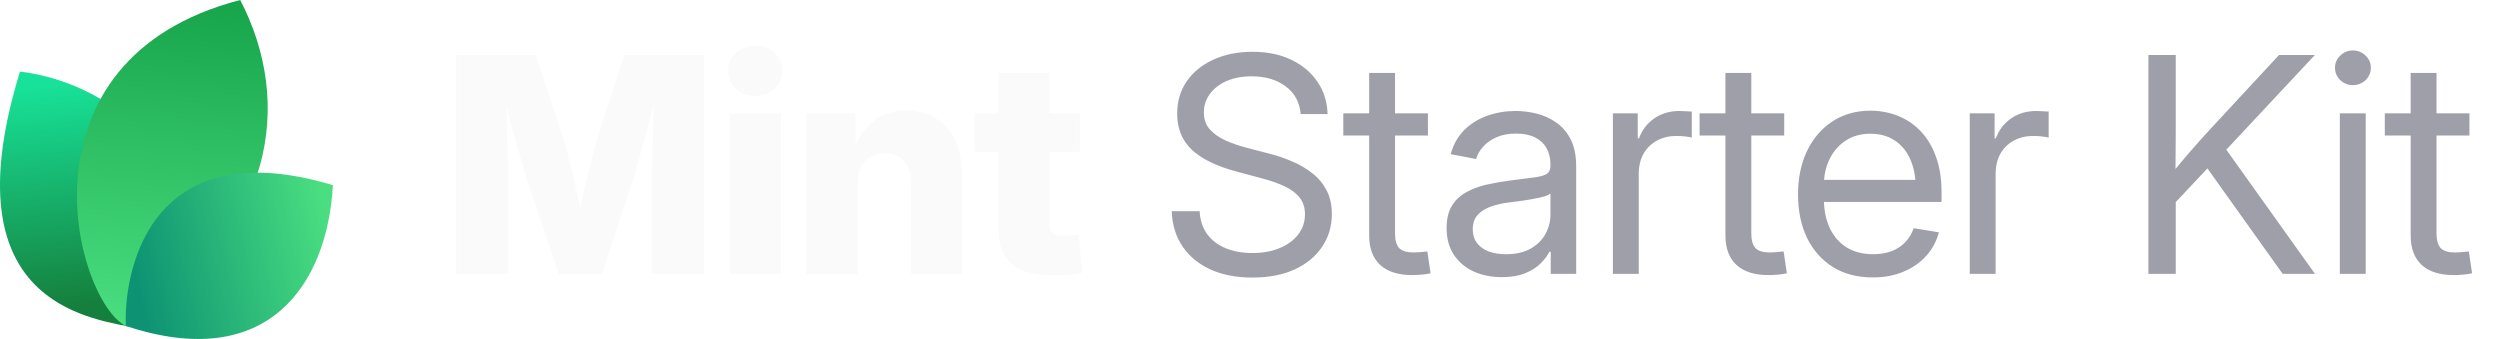
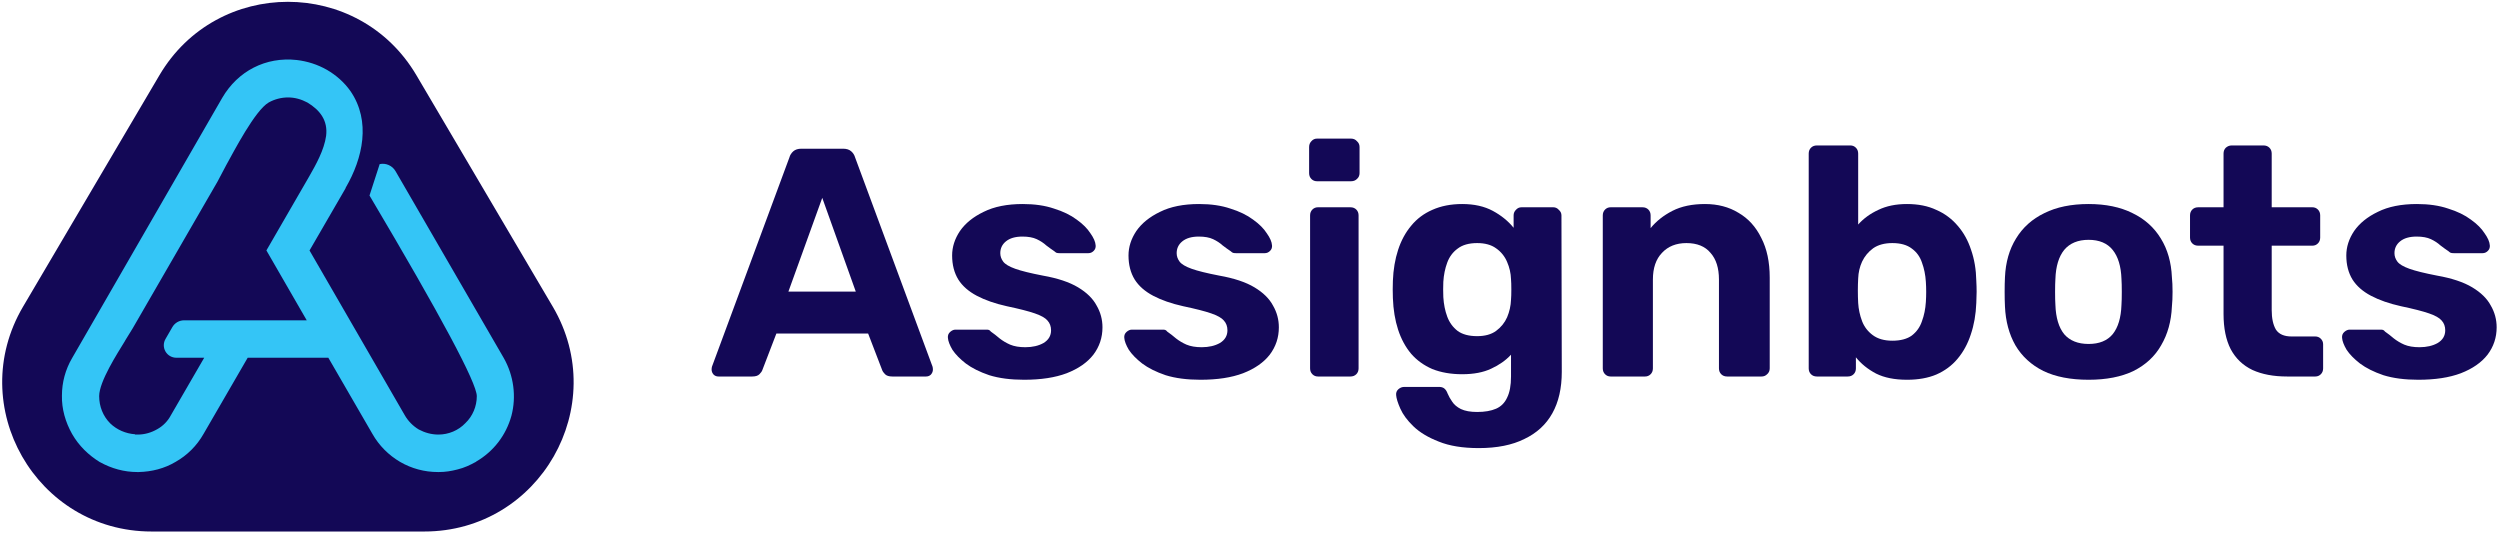
- <svg xmlns="http://www.w3.org/2000/svg" width="177" height="24" viewBox="0 0 177 24" fill="none">
-   <path d="M9.061 23.108C5.268 22.377 -3.391 20.627 1.417 5.064C9.634 6.099 16.973 14.064 9.061 23.108Z" fill="url(#paint0_linear_17557_2145)" />
-   <path d="M8.919 23.094C5.276 21.222 0.784 4.209 17.007 0C20.757 7.193 19.621 16.545 8.919 23.094Z" fill="url(#paint1_linear_17557_2145)" />
-   <path d="M8.914 23.079C8.735 19.882 10.159 9.085 23.57 13.111C23.181 20.123 18.984 26.418 8.914 23.079Z" fill="url(#paint2_linear_17557_2145)" />
-   <path d="M32.301 19.392V3.894H37.938L39.925 9.948C40.036 10.315 40.164 10.787 40.31 11.362C40.462 11.938 40.611 12.552 40.757 13.204C40.91 13.855 41.048 14.483 41.173 15.086C41.305 15.682 41.412 16.192 41.495 16.615H40.695C40.771 16.192 40.871 15.682 40.996 15.086C41.128 14.49 41.267 13.866 41.412 13.214C41.565 12.562 41.714 11.948 41.86 11.373C42.005 10.79 42.133 10.315 42.244 9.948L44.2 3.894H49.848V19.392H46.166V12.704C46.166 12.357 46.173 11.917 46.187 11.383C46.2 10.849 46.214 10.27 46.228 9.646C46.249 9.022 46.266 8.391 46.28 7.753C46.301 7.115 46.311 6.519 46.311 5.964H46.623C46.485 6.561 46.332 7.181 46.166 7.826C45.999 8.471 45.833 9.102 45.666 9.719C45.507 10.336 45.351 10.901 45.198 11.414C45.053 11.928 44.928 12.357 44.824 12.704L42.608 19.392H39.561L37.314 12.704C37.203 12.357 37.072 11.928 36.919 11.414C36.773 10.901 36.614 10.34 36.441 9.729C36.274 9.112 36.104 8.481 35.931 7.836C35.764 7.192 35.608 6.567 35.463 5.964H35.827C35.834 6.512 35.844 7.105 35.858 7.743C35.872 8.374 35.886 9.005 35.9 9.636C35.92 10.26 35.938 10.839 35.952 11.373C35.965 11.907 35.972 12.351 35.972 12.704V19.392H32.301ZM51.668 19.392V8.024H55.288V19.392H51.668ZM53.468 6.786C52.927 6.786 52.473 6.616 52.105 6.276C51.738 5.93 51.554 5.507 51.554 5.007C51.554 4.508 51.738 4.088 52.105 3.749C52.473 3.409 52.927 3.239 53.468 3.239C54.009 3.239 54.463 3.409 54.83 3.749C55.198 4.082 55.382 4.501 55.382 5.007C55.382 5.507 55.198 5.93 54.83 6.276C54.463 6.616 54.009 6.786 53.468 6.786ZM60.708 13.027V19.392H57.088V8.024H60.551L60.593 10.967H60.281C60.593 10.024 61.061 9.268 61.685 8.7C62.309 8.124 63.138 7.836 64.171 7.836C64.975 7.836 65.672 8.017 66.262 8.377C66.851 8.731 67.302 9.234 67.614 9.885C67.933 10.537 68.092 11.307 68.092 12.194V19.392H64.483V12.912C64.483 12.26 64.32 11.754 63.994 11.394C63.675 11.033 63.221 10.853 62.632 10.853C62.25 10.853 61.914 10.936 61.623 11.102C61.332 11.269 61.106 11.515 60.947 11.841C60.787 12.16 60.708 12.555 60.708 13.027ZM76.456 8.024V10.749H69.008V8.024H76.456ZM70.683 5.163H74.292V15.783C74.292 16.102 74.361 16.334 74.5 16.48C74.646 16.625 74.899 16.698 75.259 16.698C75.405 16.698 75.596 16.688 75.831 16.667C76.074 16.646 76.251 16.629 76.362 16.615L76.632 19.309C76.313 19.378 75.963 19.427 75.582 19.455C75.207 19.482 74.836 19.496 74.469 19.496C73.2 19.496 72.25 19.222 71.619 18.674C70.995 18.127 70.683 17.308 70.683 16.22V5.163Z" fill="#FAFAFA" />
-   <path d="M88.667 19.652C87.523 19.652 86.528 19.458 85.682 19.07C84.843 18.681 84.188 18.137 83.716 17.437C83.245 16.736 82.992 15.908 82.957 14.951H84.933C84.968 15.596 85.148 16.14 85.474 16.584C85.8 17.021 86.24 17.354 86.795 17.582C87.35 17.804 87.974 17.915 88.667 17.915C89.388 17.915 90.026 17.801 90.581 17.572C91.143 17.343 91.583 17.024 91.902 16.615C92.228 16.199 92.391 15.717 92.391 15.169C92.391 14.698 92.266 14.306 92.017 13.994C91.767 13.675 91.413 13.408 90.956 13.193C90.498 12.978 89.954 12.787 89.323 12.621L87.502 12.132C86.123 11.765 85.082 11.255 84.382 10.603C83.689 9.944 83.342 9.095 83.342 8.055C83.342 7.174 83.571 6.404 84.028 5.746C84.486 5.087 85.117 4.577 85.921 4.217C86.726 3.849 87.645 3.666 88.678 3.666C89.718 3.666 90.63 3.853 91.413 4.227C92.204 4.602 92.824 5.122 93.275 5.787C93.726 6.446 93.965 7.209 93.993 8.076H92.089C92.013 7.23 91.656 6.574 91.018 6.11C90.387 5.638 89.586 5.403 88.615 5.403C87.95 5.403 87.36 5.513 86.847 5.735C86.341 5.957 85.946 6.262 85.661 6.651C85.377 7.032 85.235 7.469 85.235 7.961C85.235 8.447 85.377 8.849 85.661 9.168C85.946 9.48 86.317 9.74 86.774 9.948C87.232 10.149 87.724 10.319 88.251 10.457L89.884 10.884C90.439 11.023 90.977 11.206 91.496 11.435C92.023 11.657 92.495 11.934 92.911 12.267C93.334 12.593 93.67 12.995 93.92 13.474C94.17 13.945 94.294 14.504 94.294 15.149C94.294 16.015 94.066 16.788 93.608 17.468C93.157 18.148 92.512 18.681 91.673 19.07C90.834 19.458 89.832 19.652 88.667 19.652ZM101.097 8.024V9.594H95.106V8.024H101.097ZM96.937 5.163H98.767V16.521C98.767 17 98.865 17.347 99.059 17.562C99.26 17.77 99.6 17.874 100.078 17.874C100.21 17.874 100.366 17.867 100.546 17.853C100.733 17.832 100.903 17.815 101.056 17.801L101.285 19.351C101.097 19.392 100.886 19.423 100.65 19.444C100.414 19.465 100.189 19.475 99.974 19.475C98.996 19.475 98.244 19.236 97.717 18.758C97.197 18.272 96.937 17.579 96.937 16.677V5.163ZM106.33 19.621C105.595 19.621 104.932 19.489 104.343 19.226C103.754 18.955 103.285 18.564 102.939 18.05C102.592 17.53 102.419 16.896 102.419 16.147C102.419 15.495 102.547 14.965 102.804 14.556C103.06 14.146 103.403 13.828 103.833 13.599C104.263 13.363 104.742 13.186 105.269 13.068C105.796 12.95 106.333 12.857 106.881 12.787C107.574 12.69 108.132 12.617 108.555 12.569C108.978 12.52 109.287 12.441 109.481 12.33C109.675 12.212 109.772 12.014 109.772 11.737V11.654C109.772 11.203 109.679 10.815 109.492 10.489C109.311 10.163 109.041 9.91 108.68 9.729C108.32 9.549 107.872 9.459 107.338 9.459C106.805 9.459 106.34 9.546 105.945 9.719C105.556 9.892 105.241 10.118 104.998 10.395C104.755 10.665 104.593 10.953 104.509 11.258L102.71 10.915C102.897 10.222 103.22 9.65 103.677 9.199C104.135 8.748 104.679 8.412 105.31 8.19C105.941 7.968 106.607 7.857 107.307 7.857C107.8 7.857 108.295 7.92 108.795 8.044C109.301 8.169 109.765 8.381 110.188 8.679C110.611 8.97 110.951 9.369 111.208 9.875C111.464 10.374 111.593 11.005 111.593 11.768V19.392H109.793V17.822H109.7C109.568 18.085 109.363 18.359 109.086 18.643C108.809 18.921 108.444 19.153 107.994 19.34C107.543 19.527 106.988 19.621 106.33 19.621ZM106.621 17.998C107.321 17.998 107.904 17.867 108.368 17.603C108.84 17.333 109.19 16.986 109.419 16.563C109.654 16.133 109.772 15.682 109.772 15.211V13.692C109.703 13.769 109.554 13.841 109.325 13.911C109.096 13.973 108.829 14.032 108.524 14.088C108.226 14.143 107.921 14.192 107.609 14.233C107.304 14.275 107.033 14.309 106.798 14.337C106.354 14.393 105.938 14.49 105.549 14.628C105.168 14.76 104.86 14.954 104.624 15.211C104.388 15.467 104.27 15.811 104.27 16.241C104.27 16.615 104.367 16.934 104.561 17.198C104.762 17.461 105.04 17.662 105.393 17.801C105.747 17.933 106.156 17.998 106.621 17.998ZM114.193 19.392V8.024H115.951V9.792H116.045C116.253 9.209 116.61 8.741 117.116 8.388C117.622 8.034 118.219 7.857 118.905 7.857C119.058 7.857 119.217 7.864 119.384 7.878C119.55 7.885 119.682 7.892 119.779 7.899V9.74C119.716 9.719 119.578 9.695 119.363 9.667C119.155 9.639 118.922 9.625 118.666 9.625C118.174 9.625 117.726 9.733 117.324 9.948C116.922 10.163 116.603 10.471 116.367 10.874C116.138 11.276 116.024 11.758 116.024 12.319V19.392H114.193ZM126.322 8.024V9.594H120.33V8.024H126.322ZM122.161 5.163H123.992V16.521C123.992 17 124.089 17.347 124.283 17.562C124.484 17.77 124.824 17.874 125.302 17.874C125.434 17.874 125.59 17.867 125.77 17.853C125.958 17.832 126.127 17.815 126.28 17.801L126.509 19.351C126.322 19.392 126.11 19.423 125.874 19.444C125.639 19.465 125.413 19.475 125.198 19.475C124.221 19.475 123.468 19.236 122.941 18.758C122.421 18.272 122.161 17.579 122.161 16.677V5.163ZM132.604 19.642C131.502 19.642 130.555 19.396 129.765 18.903C128.974 18.404 128.364 17.714 127.934 16.834C127.511 15.946 127.3 14.927 127.3 13.775C127.3 12.611 127.511 11.584 127.934 10.697C128.364 9.802 128.964 9.102 129.734 8.596C130.51 8.089 131.408 7.836 132.428 7.836C133.1 7.836 133.738 7.954 134.341 8.19C134.952 8.426 135.489 8.783 135.954 9.261C136.425 9.74 136.793 10.343 137.056 11.071C137.327 11.792 137.462 12.645 137.462 13.63V14.296H128.433V12.735H136.463L135.631 13.297C135.631 12.541 135.506 11.876 135.257 11.3C135.007 10.725 134.643 10.277 134.165 9.958C133.686 9.632 133.107 9.469 132.428 9.469C131.748 9.469 131.162 9.632 130.67 9.958C130.177 10.284 129.796 10.725 129.526 11.279C129.262 11.827 129.13 12.441 129.13 13.12V14.046C129.13 14.864 129.273 15.572 129.557 16.168C129.841 16.757 130.243 17.211 130.763 17.53C131.283 17.842 131.901 17.998 132.615 17.998C133.093 17.998 133.523 17.929 133.905 17.79C134.293 17.645 134.619 17.433 134.882 17.156C135.153 16.879 135.354 16.546 135.486 16.157L137.275 16.449C137.108 17.08 136.81 17.634 136.38 18.113C135.95 18.591 135.413 18.966 134.768 19.236C134.123 19.507 133.402 19.642 132.604 19.642ZM139.459 19.392V8.024H141.217V9.792H141.311C141.519 9.209 141.876 8.741 142.382 8.388C142.888 8.034 143.485 7.857 144.171 7.857C144.324 7.857 144.483 7.864 144.649 7.878C144.816 7.885 144.948 7.892 145.045 7.899V9.74C144.982 9.719 144.844 9.695 144.629 9.667C144.421 9.639 144.188 9.625 143.932 9.625C143.439 9.625 142.992 9.733 142.59 9.948C142.188 10.163 141.869 10.471 141.633 10.874C141.404 11.276 141.29 11.758 141.29 12.319V19.392H139.459ZM153.429 14.961V12.715C153.783 12.257 154.136 11.82 154.49 11.404C154.844 10.981 155.204 10.565 155.572 10.156C155.939 9.74 156.314 9.327 156.695 8.918L161.355 3.894H163.893L157.277 10.967H157.184L153.429 14.961ZM152.108 19.392V3.894H154.043V9.241L154.022 12.559L154.043 13.505V19.392H152.108ZM161.615 19.392L155.967 11.477L157.173 9.969L163.903 19.392H161.615ZM165.661 19.392V8.024H167.492V19.392H165.661ZM166.587 6.027C166.24 6.027 165.942 5.909 165.692 5.673C165.443 5.43 165.318 5.139 165.318 4.799C165.318 4.459 165.443 4.172 165.692 3.936C165.942 3.693 166.24 3.572 166.587 3.572C166.934 3.572 167.232 3.693 167.482 3.936C167.731 4.172 167.856 4.459 167.856 4.799C167.856 5.139 167.731 5.43 167.482 5.673C167.232 5.909 166.934 6.027 166.587 6.027ZM174.836 8.024V9.594H168.844V8.024H174.836ZM170.675 5.163H172.506V16.521C172.506 17 172.603 17.347 172.797 17.562C172.998 17.77 173.338 17.874 173.816 17.874C173.948 17.874 174.104 17.867 174.284 17.853C174.472 17.832 174.641 17.815 174.794 17.801L175.023 19.351C174.836 19.392 174.624 19.423 174.388 19.444C174.153 19.465 173.927 19.475 173.712 19.475C172.735 19.475 171.982 19.236 171.455 18.758C170.935 18.272 170.675 17.579 170.675 16.677V5.163Z" fill="#9F9FA9" />
-   <defs>
-     <linearGradient id="paint0_linear_17557_2145" x1="3.776" y1="5.916" x2="5.232" y2="21.559" gradientUnits="userSpaceOnUse">
-       <stop stop-color="#18E299" />
-       <stop offset="1" stop-color="#15803D" />
-     </linearGradient>
-     <linearGradient id="paint1_linear_17557_2145" x1="12.171" y1="-0.718" x2="10.19" y2="22.983" gradientUnits="userSpaceOnUse">
-       <stop stop-color="#16A34A" />
-       <stop offset="1" stop-color="#4ADE80" />
-     </linearGradient>
-     <linearGradient id="paint2_linear_17557_2145" x1="23.133" y1="15.353" x2="9.338" y2="18.52" gradientUnits="userSpaceOnUse">
-       <stop stop-color="#4ADE80" />
-       <stop offset="1" stop-color="#0D9373" />
-     </linearGradient>
-   </defs>
+ <svg xmlns="http://www.w3.org/2000/svg" width="300" height="64" fill="none" viewBox="0 0 553 118">
+   <path fill="#130856" d="M35.207 16.65c12.764-21.663 44.098-21.663 56.862 0l30.166 51.194c12.962 21.999-2.898 49.753-28.432 49.753h-60.33c-25.534 0-41.394-27.754-28.432-49.753L35.207 16.65Z" />
+   <path fill="#34C5F6" fill-rule="evenodd" d="M22.08 102.258c2.52 1.4 5.34 2.18 8.21 2.18h.35c2.89-.07 5.69-.78 8.15-2.25 2.6-1.47 4.71-3.59 6.18-6.18l9.77-16.86h17.84l9.76 16.86c1.47 2.59 3.59 4.7 6.11 6.18 2.52 1.47 5.41 2.25 8.35 2.25h.28c1.4 0 2.74-.22 4.07-.57 1.48-.35 2.81-.98 4.08-1.68l.07-.07c3.86-2.25 6.6-5.83 7.79-10.12 1.13-4.28.5-8.92-1.69-12.78L87.448 37.869a3.273 3.273 0 0 0-3.508-1.561l-2.25 6.95c15.826 26.686 23.74 41.483 23.74 44.39 0 2.25-.91 4.43-2.53 5.97-1.54 1.62-3.72 2.53-5.97 2.53-1.54 0-3.02-.42-4.35-1.13a8.804 8.804 0 0 1-3.09-3.15l-21.07-36.45 7.94-13.7.07-.2c3.79-6.53 5.62-14.69 1.05-21.36-1.4-1.97-3.16-3.51-5.2-4.7-2.1-1.2-4.35-1.9-6.67-2.18-6.88-.77-13.06 2.46-16.5 8.36l-33.22 57.59a16.376 16.376 0 0 0-2.25 8.29c-.07 2.95.78 5.9 2.25 8.5 1.48 2.6 3.65 4.7 6.18 6.25l.01-.01Zm5.54-26.9c.57-.91 1.13-1.82 1.69-2.74l18.76-32.45c.63-1.19 1.26-2.39 1.89-3.58 1.76-3.16 6.4-12.15 9.42-13.91a8.86 8.86 0 0 1 4.28-1.12c1.55 0 2.95.42 4.28 1.12 2.82 1.69 4.57 4.01 4.15 7.38-.42 3.09-2.25 6.39-3.79 9.06l-9.42 16.29 8.92 15.46H40.671a3 3 0 0 0-2.598 1.5l-1.524 2.64a2.76 2.76 0 0 0 2.39 4.14h6.18l-7.37 12.72a7.557 7.557 0 0 1-3.02 3.09c-1.33.77-2.81 1.19-4.29 1.19h-.63v-.07c-2.04-.14-4-.98-5.47-2.39-1.62-1.61-2.46-3.79-2.46-6.04 0-3.23 4-9.41 5.76-12.29h-.02Z" clip-rule="evenodd" />
+   <path fill="#130856" d="M291.523 83.301c-.48 0-.888-.168-1.224-.504-.336-.336-.504-.768-.504-1.296v-33.84c0-.528.168-.96.504-1.296a1.666 1.666 0 0 1 1.224-.504h7.2c.528 0 .96.168 1.296.504.336.336.504.768.504 1.296v33.84c0 .528-.168.96-.504 1.296-.336.336-.768.504-1.296.504h-7.2ZM291.307 40.101c-.48 0-.888-.168-1.224-.504-.336-.336-.504-.768-.504-1.296v-5.76c0-.528.168-.96.504-1.296.336-.384.744-.576 1.224-.576h7.56c.528 0 .96.192 1.296.576.384.336.576.768.576 1.296v5.76c0 .528-.192.96-.576 1.296-.336.336-.768.504-1.296.504h-7.56Z" />
+   <path fill="#130856" fill-rule="evenodd" d="M415.019 82.653c1.824.912 4.104 1.368 6.84 1.368 2.496 0 4.656-.384 6.48-1.152 1.872-.816 3.432-1.968 4.68-3.456 1.296-1.536 2.28-3.336 2.952-5.4.72-2.112 1.128-4.44 1.224-6.984.048-.912.072-1.728.072-2.448 0-.768-.024-1.584-.072-2.448-.048-2.496-.432-4.776-1.152-6.84-.672-2.064-1.656-3.84-2.952-5.328a12.844 12.844 0 0 0-4.752-3.528c-1.824-.864-3.984-1.296-6.48-1.296-2.448 0-4.56.432-6.336 1.296-1.776.816-3.264 1.896-4.464 3.24V33.981c0-.528-.168-.96-.504-1.296a1.666 1.666 0 0 0-1.224-.504h-7.416c-.528 0-.96.168-1.296.504-.336.336-.504.768-.504 1.296v47.52c0 .528.168.96.504 1.296.336.336.768.504 1.296.504h6.84c.528 0 .96-.168 1.296-.504.336-.336.504-.768.504-1.296v-2.448c1.152 1.44 2.64 2.64 4.464 3.6Zm7.92-8.424c-1.056.768-2.496 1.152-4.32 1.152-1.776 0-3.216-.408-4.32-1.224-1.104-.816-1.896-1.848-2.376-3.096a13.707 13.707 0 0 1-.864-4.032 52.047 52.047 0 0 1-.072-2.736c0-.912.024-1.8.072-2.664.048-1.344.336-2.592.864-3.744a7.718 7.718 0 0 1 2.448-2.952c1.104-.768 2.52-1.152 4.248-1.152 1.824 0 3.264.408 4.32 1.224 1.056.768 1.8 1.8 2.232 3.096.48 1.296.768 2.712.864 4.248a34.632 34.632 0 0 1 0 4.464c-.096 1.536-.384 2.952-.864 4.248-.432 1.296-1.176 2.352-2.232 3.168Z" clip-rule="evenodd" />
+   <path fill="#130856" d="M498.303 81.861c2.112.96 4.657 1.44 7.633 1.44h6.263c.481 0 .888-.168 1.224-.504.336-.336.505-.768.505-1.296v-5.328c0-.48-.169-.888-.505-1.224a1.665 1.665 0 0 0-1.224-.504h-5.255c-1.632 0-2.784-.504-3.456-1.512-.624-1.056-.936-2.496-.936-4.32V54.357h9c.48 0 .888-.168 1.224-.504.336-.336.504-.768.504-1.296v-4.896c0-.528-.168-.96-.504-1.296a1.666 1.666 0 0 0-1.224-.504h-9v-11.88c0-.528-.168-.96-.504-1.296-.336-.336-.769-.504-1.297-.504h-7.056c-.48 0-.911.168-1.295.504-.336.336-.504.768-.504 1.296v11.88h-5.616c-.529 0-.96.168-1.296.504-.336.336-.505.768-.505 1.296v4.896c0 .528.169.96.505 1.296.336.336.767.504 1.296.504h5.616v15.12c0 3.12.527 5.712 1.583 7.776 1.104 2.064 2.712 3.6 4.824 4.608ZM527.265 83.013c2.16.672 4.728 1.008 7.704 1.008 3.744 0 6.888-.48 9.432-1.44 2.592-1.008 4.56-2.376 5.904-4.104 1.344-1.776 2.016-3.792 2.016-6.048a9.443 9.443 0 0 0-1.296-4.824c-.816-1.536-2.184-2.88-4.104-4.032-1.92-1.152-4.512-2.016-7.776-2.592-2.736-.528-4.776-1.032-6.12-1.512-1.344-.48-2.232-1.008-2.664-1.584-.432-.576-.648-1.2-.648-1.872 0-1.056.408-1.92 1.224-2.592.864-.72 2.088-1.08 3.672-1.08 1.296 0 2.352.192 3.168.576.816.384 1.512.84 2.088 1.368.624.48 1.224.912 1.8 1.296.144.144.312.264.504.36.192.048.408.072.648.072h6.408c.432 0 .816-.168 1.152-.504.336-.336.48-.744.432-1.224-.048-.768-.432-1.656-1.152-2.664-.672-1.056-1.68-2.064-3.024-3.024-1.344-1.008-3.024-1.824-5.04-2.448-1.968-.672-4.272-1.008-6.912-1.008-3.456 0-6.336.576-8.64 1.728-2.304 1.104-4.056 2.52-5.256 4.248-1.152 1.728-1.728 3.528-1.728 5.4 0 2.064.456 3.84 1.368 5.328.912 1.44 2.28 2.64 4.104 3.6 1.824.96 4.032 1.728 6.624 2.304 2.736.576 4.8 1.104 6.192 1.584 1.392.48 2.328 1.008 2.808 1.584.528.576.792 1.296.792 2.16 0 1.2-.552 2.136-1.656 2.808-1.104.624-2.448.936-4.032.936-1.344 0-2.472-.192-3.384-.576a10.823 10.823 0 0 1-2.304-1.368 23.992 23.992 0 0 0-1.944-1.512c-.144-.192-.288-.312-.432-.36a1.359 1.359 0 0 0-.432-.072h-6.984c-.384 0-.768.168-1.152.504-.384.336-.552.768-.504 1.296.048.72.384 1.608 1.008 2.664.672 1.008 1.656 2.016 2.952 3.024 1.344 1.008 3.072 1.872 5.184 2.592Z" />
+   <path fill="#130856" fill-rule="evenodd" d="M462.04 84.021c-3.984 0-7.32-.648-10.008-1.944-2.688-1.344-4.752-3.24-6.192-5.688-1.392-2.448-2.16-5.304-2.304-8.568-.048-.96-.072-2.04-.072-3.24 0-1.248.024-2.328.072-3.24.144-3.312.96-6.168 2.448-8.568 1.488-2.448 3.576-4.32 6.264-5.616 2.688-1.344 5.952-2.016 9.792-2.016 3.792 0 7.032.672 9.72 2.016 2.688 1.296 4.776 3.168 6.264 5.616 1.488 2.4 2.304 5.256 2.448 8.568.096.912.144 1.992.144 3.24 0 1.2-.048 2.28-.144 3.24-.144 3.264-.936 6.12-2.376 8.568-1.392 2.448-3.432 4.344-6.12 5.688-2.688 1.296-6 1.944-9.936 1.944Zm0-7.92c2.352 0 4.128-.72 5.328-2.16 1.2-1.488 1.848-3.648 1.944-6.48.048-.72.072-1.68.072-2.88s-.024-2.16-.072-2.88c-.096-2.784-.744-4.92-1.944-6.408-1.2-1.488-2.976-2.232-5.328-2.232-2.352 0-4.152.744-5.4 2.232-1.2 1.488-1.848 3.624-1.944 6.408-.048.72-.072 1.68-.072 2.88s.024 2.16.072 2.88c.096 2.832.744 4.992 1.944 6.48 1.248 1.44 3.048 2.16 5.4 2.16Z" clip-rule="evenodd" />
+   <path fill="#130856" d="M356.281 83.301c-.48 0-.888-.168-1.224-.504-.336-.336-.504-.768-.504-1.296v-33.84c0-.528.168-.96.504-1.296a1.666 1.666 0 0 1 1.224-.504h7.056c.528 0 .96.168 1.296.504.336.336.504.768.504 1.296v2.808c1.248-1.536 2.856-2.808 4.824-3.816s4.368-1.512 7.2-1.512 5.304.648 7.416 1.944c2.16 1.248 3.84 3.096 5.04 5.544 1.248 2.4 1.872 5.328 1.872 8.784v20.088c0 .528-.192.96-.576 1.296a1.666 1.666 0 0 1-1.224.504h-7.632c-.528 0-.96-.168-1.296-.504-.336-.336-.504-.768-.504-1.296V61.845c0-2.544-.624-4.512-1.872-5.904-1.2-1.44-2.976-2.16-5.328-2.16-2.256 0-4.056.72-5.4 2.16-1.344 1.392-2.016 3.36-2.016 5.904v19.656c0 .528-.168.96-.504 1.296a1.666 1.666 0 0 1-1.224.504h-7.632Z" />
+   <path fill="#130856" fill-rule="evenodd" d="M318.265 97.701c2.352.96 5.304 1.44 8.856 1.44 4.032 0 7.392-.672 10.08-2.016 2.736-1.296 4.8-3.192 6.192-5.688 1.392-2.496 2.088-5.544 2.088-9.144l-.072-34.632c0-.48-.192-.888-.576-1.224-.336-.384-.744-.576-1.224-.576h-7.056c-.48 0-.888.192-1.224.576a1.666 1.666 0 0 0-.504 1.224v2.736c-1.2-1.488-2.736-2.736-4.608-3.744-1.872-1.008-4.128-1.512-6.768-1.512-2.496 0-4.704.432-6.624 1.296-1.872.816-3.432 1.992-4.68 3.528-1.248 1.488-2.208 3.264-2.88 5.328-.672 2.064-1.056 4.344-1.152 6.84a50.576 50.576 0 0 0 0 3.816c.096 2.592.48 4.92 1.152 6.984.672 2.064 1.632 3.84 2.88 5.328 1.248 1.44 2.808 2.568 4.68 3.384 1.92.768 4.128 1.152 6.624 1.152 2.544 0 4.68-.408 6.408-1.224 1.776-.816 3.24-1.848 4.392-3.096v4.824c0 1.968-.288 3.528-.864 4.68-.528 1.152-1.344 1.968-2.448 2.448-1.104.48-2.496.72-4.176.72-1.488 0-2.688-.216-3.6-.648-.864-.432-1.512-.984-1.944-1.656a9.85 9.85 0 0 1-1.008-1.8c-.192-.528-.456-.912-.792-1.152-.288-.192-.648-.288-1.08-.288h-7.704c-.48 0-.912.168-1.296.504-.384.336-.552.768-.504 1.296.048.72.36 1.728.936 3.024.576 1.296 1.536 2.592 2.88 3.888 1.392 1.344 3.264 2.472 5.616 3.384Zm12.672-24.48c-1.056.768-2.448 1.152-4.176 1.152-1.824 0-3.264-.384-4.32-1.152-1.056-.816-1.824-1.872-2.304-3.168-.48-1.296-.768-2.736-.864-4.32a39.776 39.776 0 0 1 0-3.384c.096-1.536.384-2.952.864-4.248.48-1.296 1.248-2.328 2.304-3.096 1.056-.816 2.496-1.224 4.32-1.224 1.728 0 3.12.384 4.176 1.152a6.87 6.87 0 0 1 2.448 3.024 10.3 10.3 0 0 1 .864 3.816c.048.528.072 1.296.072 2.304 0 .96-.024 1.704-.072 2.232a10.896 10.896 0 0 1-.864 3.888c-.528 1.2-1.344 2.208-2.448 3.024Z" clip-rule="evenodd" />
+   <path fill="#130856" d="M257.827 83.013c2.16.672 4.728 1.008 7.704 1.008 3.744 0 6.888-.48 9.432-1.44 2.592-1.008 4.56-2.376 5.904-4.104 1.344-1.776 2.016-3.792 2.016-6.048a9.443 9.443 0 0 0-1.296-4.824c-.816-1.536-2.184-2.88-4.104-4.032-1.92-1.152-4.512-2.016-7.776-2.592-2.736-.528-4.776-1.032-6.12-1.512-1.344-.48-2.232-1.008-2.664-1.584-.432-.576-.648-1.2-.648-1.872 0-1.056.408-1.92 1.224-2.592.864-.72 2.088-1.08 3.672-1.08 1.296 0 2.352.192 3.168.576.816.384 1.512.84 2.088 1.368.624.48 1.224.912 1.8 1.296.144.144.312.264.504.36.192.048.408.072.648.072h6.408c.432 0 .816-.168 1.152-.504.336-.336.48-.744.432-1.224-.048-.768-.432-1.656-1.152-2.664-.672-1.056-1.68-2.064-3.024-3.024-1.344-1.008-3.024-1.824-5.04-2.448-1.968-.672-4.272-1.008-6.912-1.008-3.456 0-6.336.576-8.64 1.728-2.304 1.104-4.056 2.52-5.256 4.248-1.152 1.728-1.728 3.528-1.728 5.4 0 2.064.456 3.84 1.368 5.328.912 1.44 2.28 2.64 4.104 3.6 1.824.96 4.032 1.728 6.624 2.304 2.736.576 4.8 1.104 6.192 1.584 1.392.48 2.328 1.008 2.808 1.584.528.576.792 1.296.792 2.16 0 1.2-.552 2.136-1.656 2.808-1.104.624-2.448.936-4.032.936-1.344 0-2.472-.192-3.384-.576a10.823 10.823 0 0 1-2.304-1.368 23.992 23.992 0 0 0-1.944-1.512c-.144-.192-.288-.312-.432-.36a1.359 1.359 0 0 0-.432-.072h-6.984c-.384 0-.768.168-1.152.504-.384.336-.552.768-.504 1.296.048.72.384 1.608 1.008 2.664.672 1.008 1.656 2.016 2.952 3.024 1.344 1.008 3.072 1.872 5.184 2.592ZM226.508 84.021c-2.976 0-5.544-.336-7.704-1.008-2.112-.72-3.84-1.584-5.184-2.592-1.296-1.008-2.28-2.016-2.952-3.024-.624-1.056-.96-1.944-1.008-2.664-.048-.528.12-.96.504-1.296.384-.336.768-.504 1.152-.504h6.984c.144 0 .288.024.432.072.144.048.288.168.432.36.624.432 1.272.936 1.944 1.512.672.528 1.44.984 2.304 1.368.912.384 2.04.576 3.384.576 1.584 0 2.928-.312 4.032-.936 1.104-.672 1.656-1.608 1.656-2.808 0-.864-.264-1.584-.792-2.16-.48-.576-1.416-1.104-2.808-1.584s-3.456-1.008-6.192-1.584c-2.592-.576-4.8-1.344-6.624-2.304-1.824-.96-3.192-2.16-4.104-3.6-.912-1.488-1.368-3.264-1.368-5.328 0-1.872.576-3.672 1.728-5.4 1.2-1.728 2.952-3.144 5.256-4.248 2.304-1.152 5.184-1.728 8.64-1.728 2.64 0 4.944.336 6.912 1.008 2.016.624 3.696 1.44 5.04 2.448 1.344.96 2.352 1.968 3.024 3.024.72 1.008 1.104 1.896 1.152 2.664.048.48-.096.888-.432 1.224-.336.336-.72.504-1.152.504h-6.408c-.24 0-.456-.024-.648-.072a1.922 1.922 0 0 1-.504-.36 32.864 32.864 0 0 1-1.8-1.296c-.576-.528-1.272-.984-2.088-1.368-.816-.384-1.872-.576-3.168-.576-1.584 0-2.808.36-3.672 1.08-.816.672-1.224 1.536-1.224 2.592 0 .672.216 1.296.648 1.872.432.576 1.32 1.104 2.664 1.584s3.384.984 6.12 1.512c3.264.576 5.856 1.44 7.776 2.592 1.92 1.152 3.288 2.496 4.104 4.032a9.443 9.443 0 0 1 1.296 4.824c0 2.256-.672 4.272-2.016 6.048-1.344 1.728-3.312 3.096-5.904 4.104-2.544.96-5.688 1.44-9.432 1.44Z" />
+   <path fill="#130856" fill-rule="evenodd" d="M157.813 82.87c.288.287.648.431 1.08.431h7.488c.72 0 1.248-.168 1.584-.504.336-.336.552-.648.648-.936l3.096-8.064h20.304l3.096 8.064c.096.288.312.6.648.936.336.336.864.504 1.584.504h7.488c.432 0 .792-.144 1.08-.432.288-.336.432-.696.432-1.08 0-.24-.024-.456-.072-.648l-17.136-46.296a2.783 2.783 0 0 0-.864-1.368c-.432-.384-1.032-.576-1.8-.576h-9.216c-.768 0-1.368.192-1.8.576-.432.384-.72.84-.864 1.368l-17.136 46.296a2.677 2.677 0 0 0-.072.648c0 .384.144.744.432 1.08Zm31.464-18.36h-14.904l7.488-20.737 7.416 20.736Z" clip-rule="evenodd" />
</svg>
